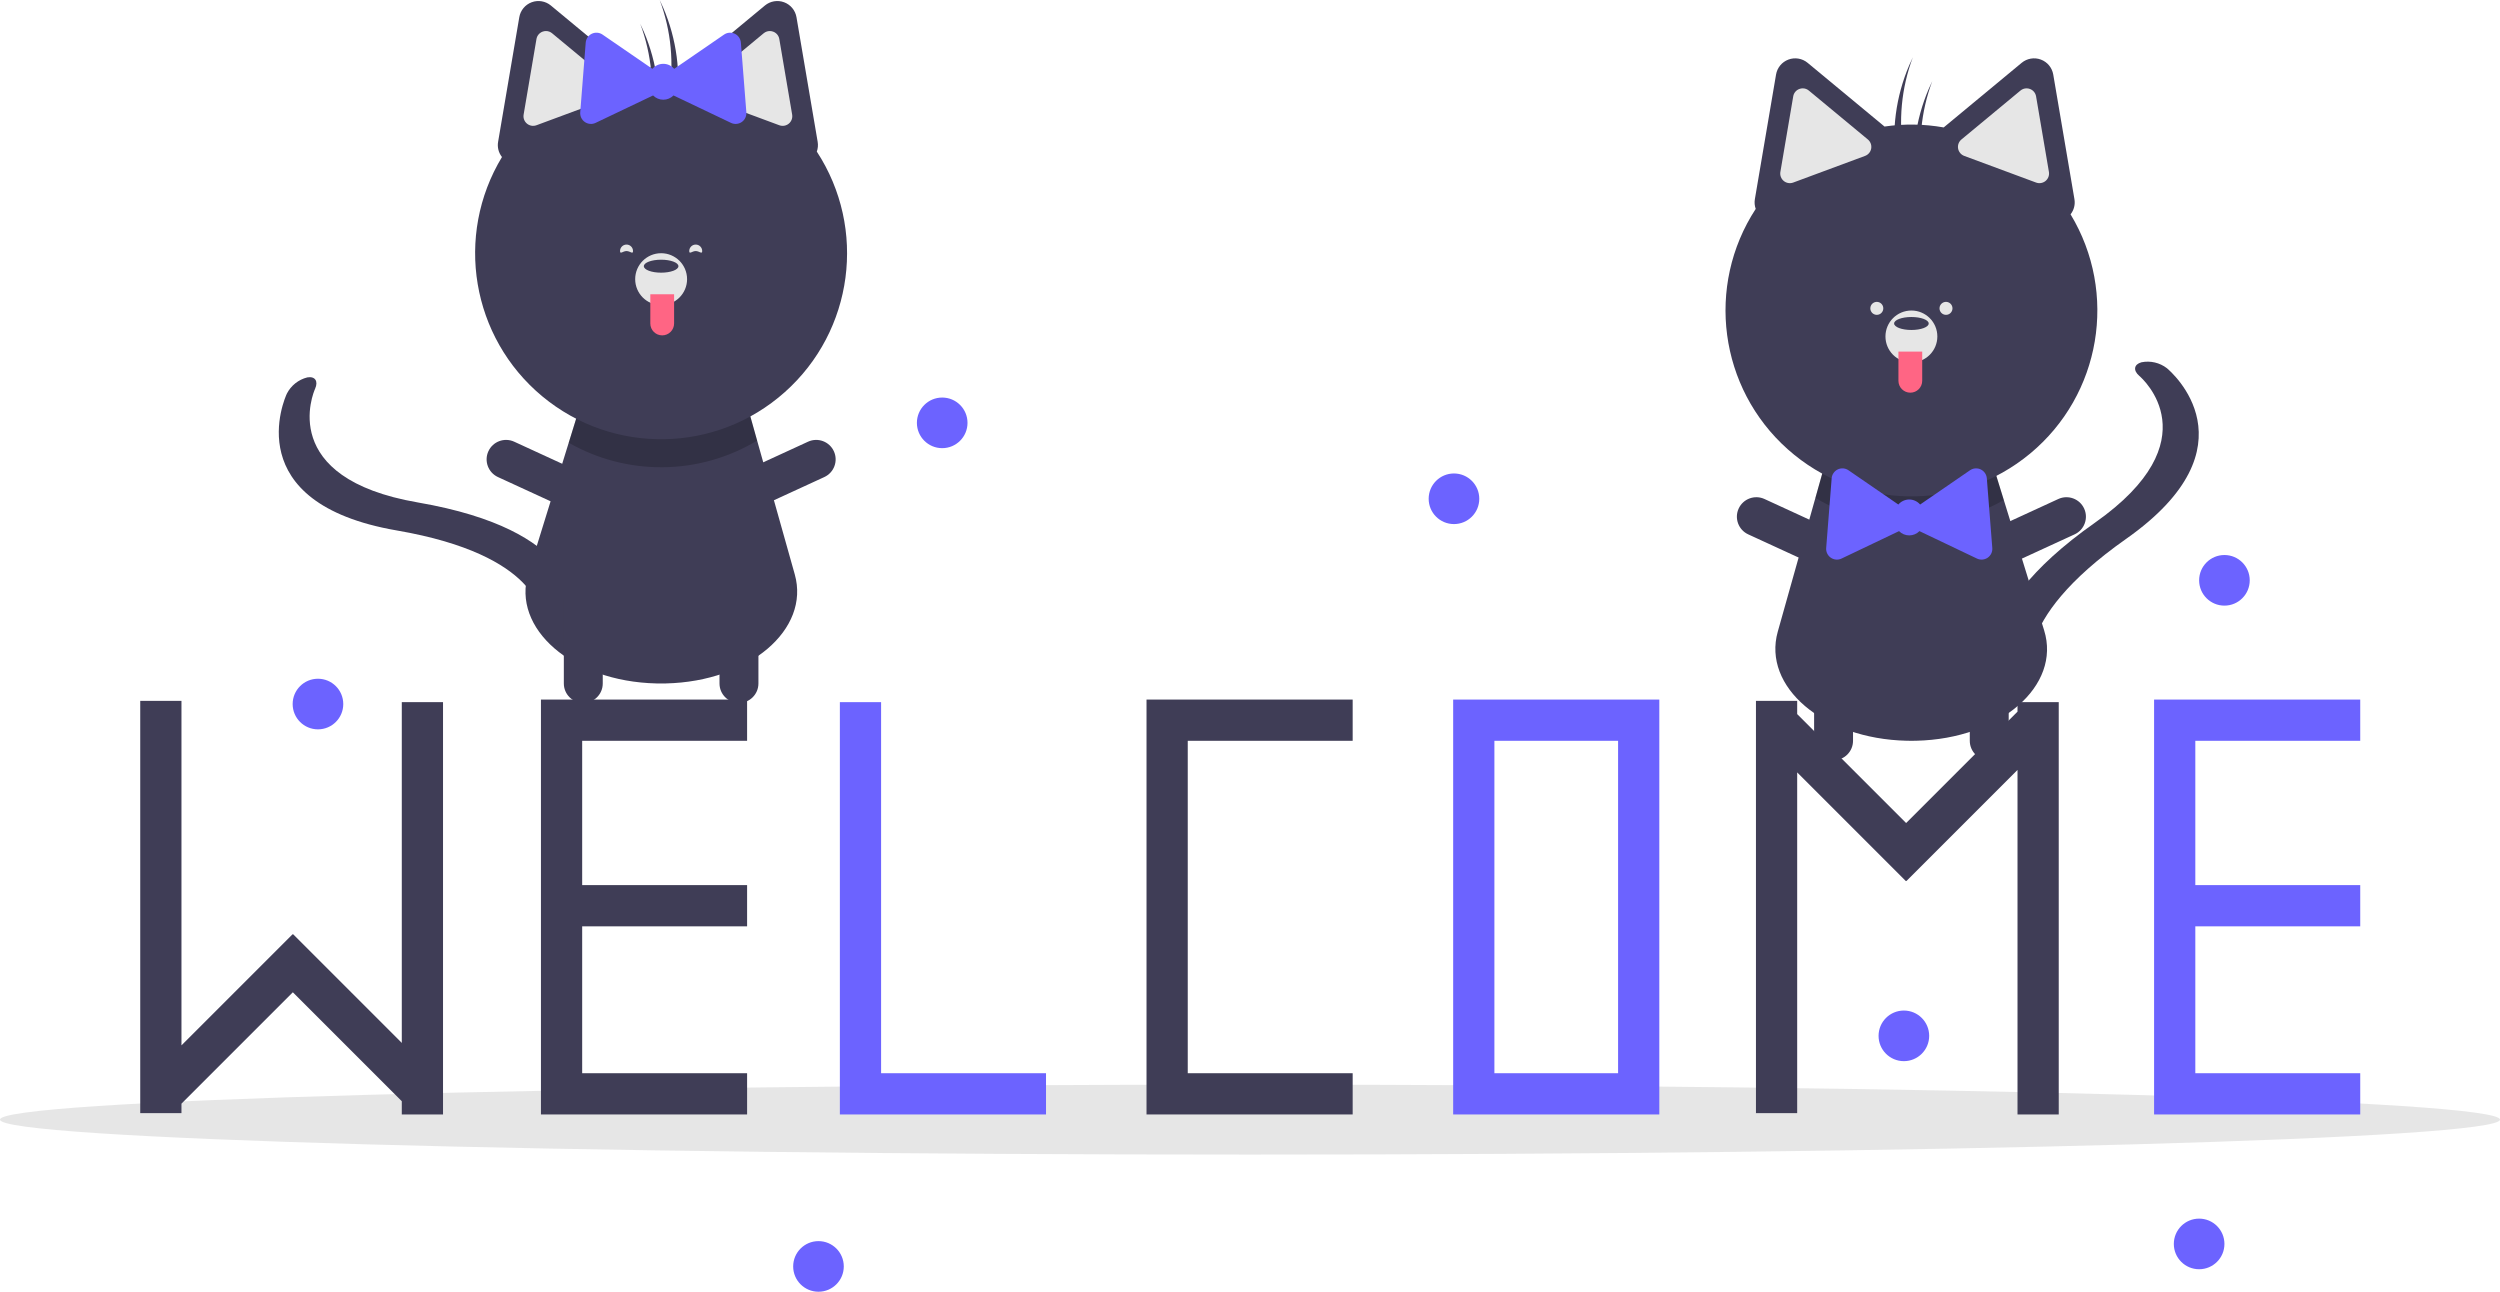
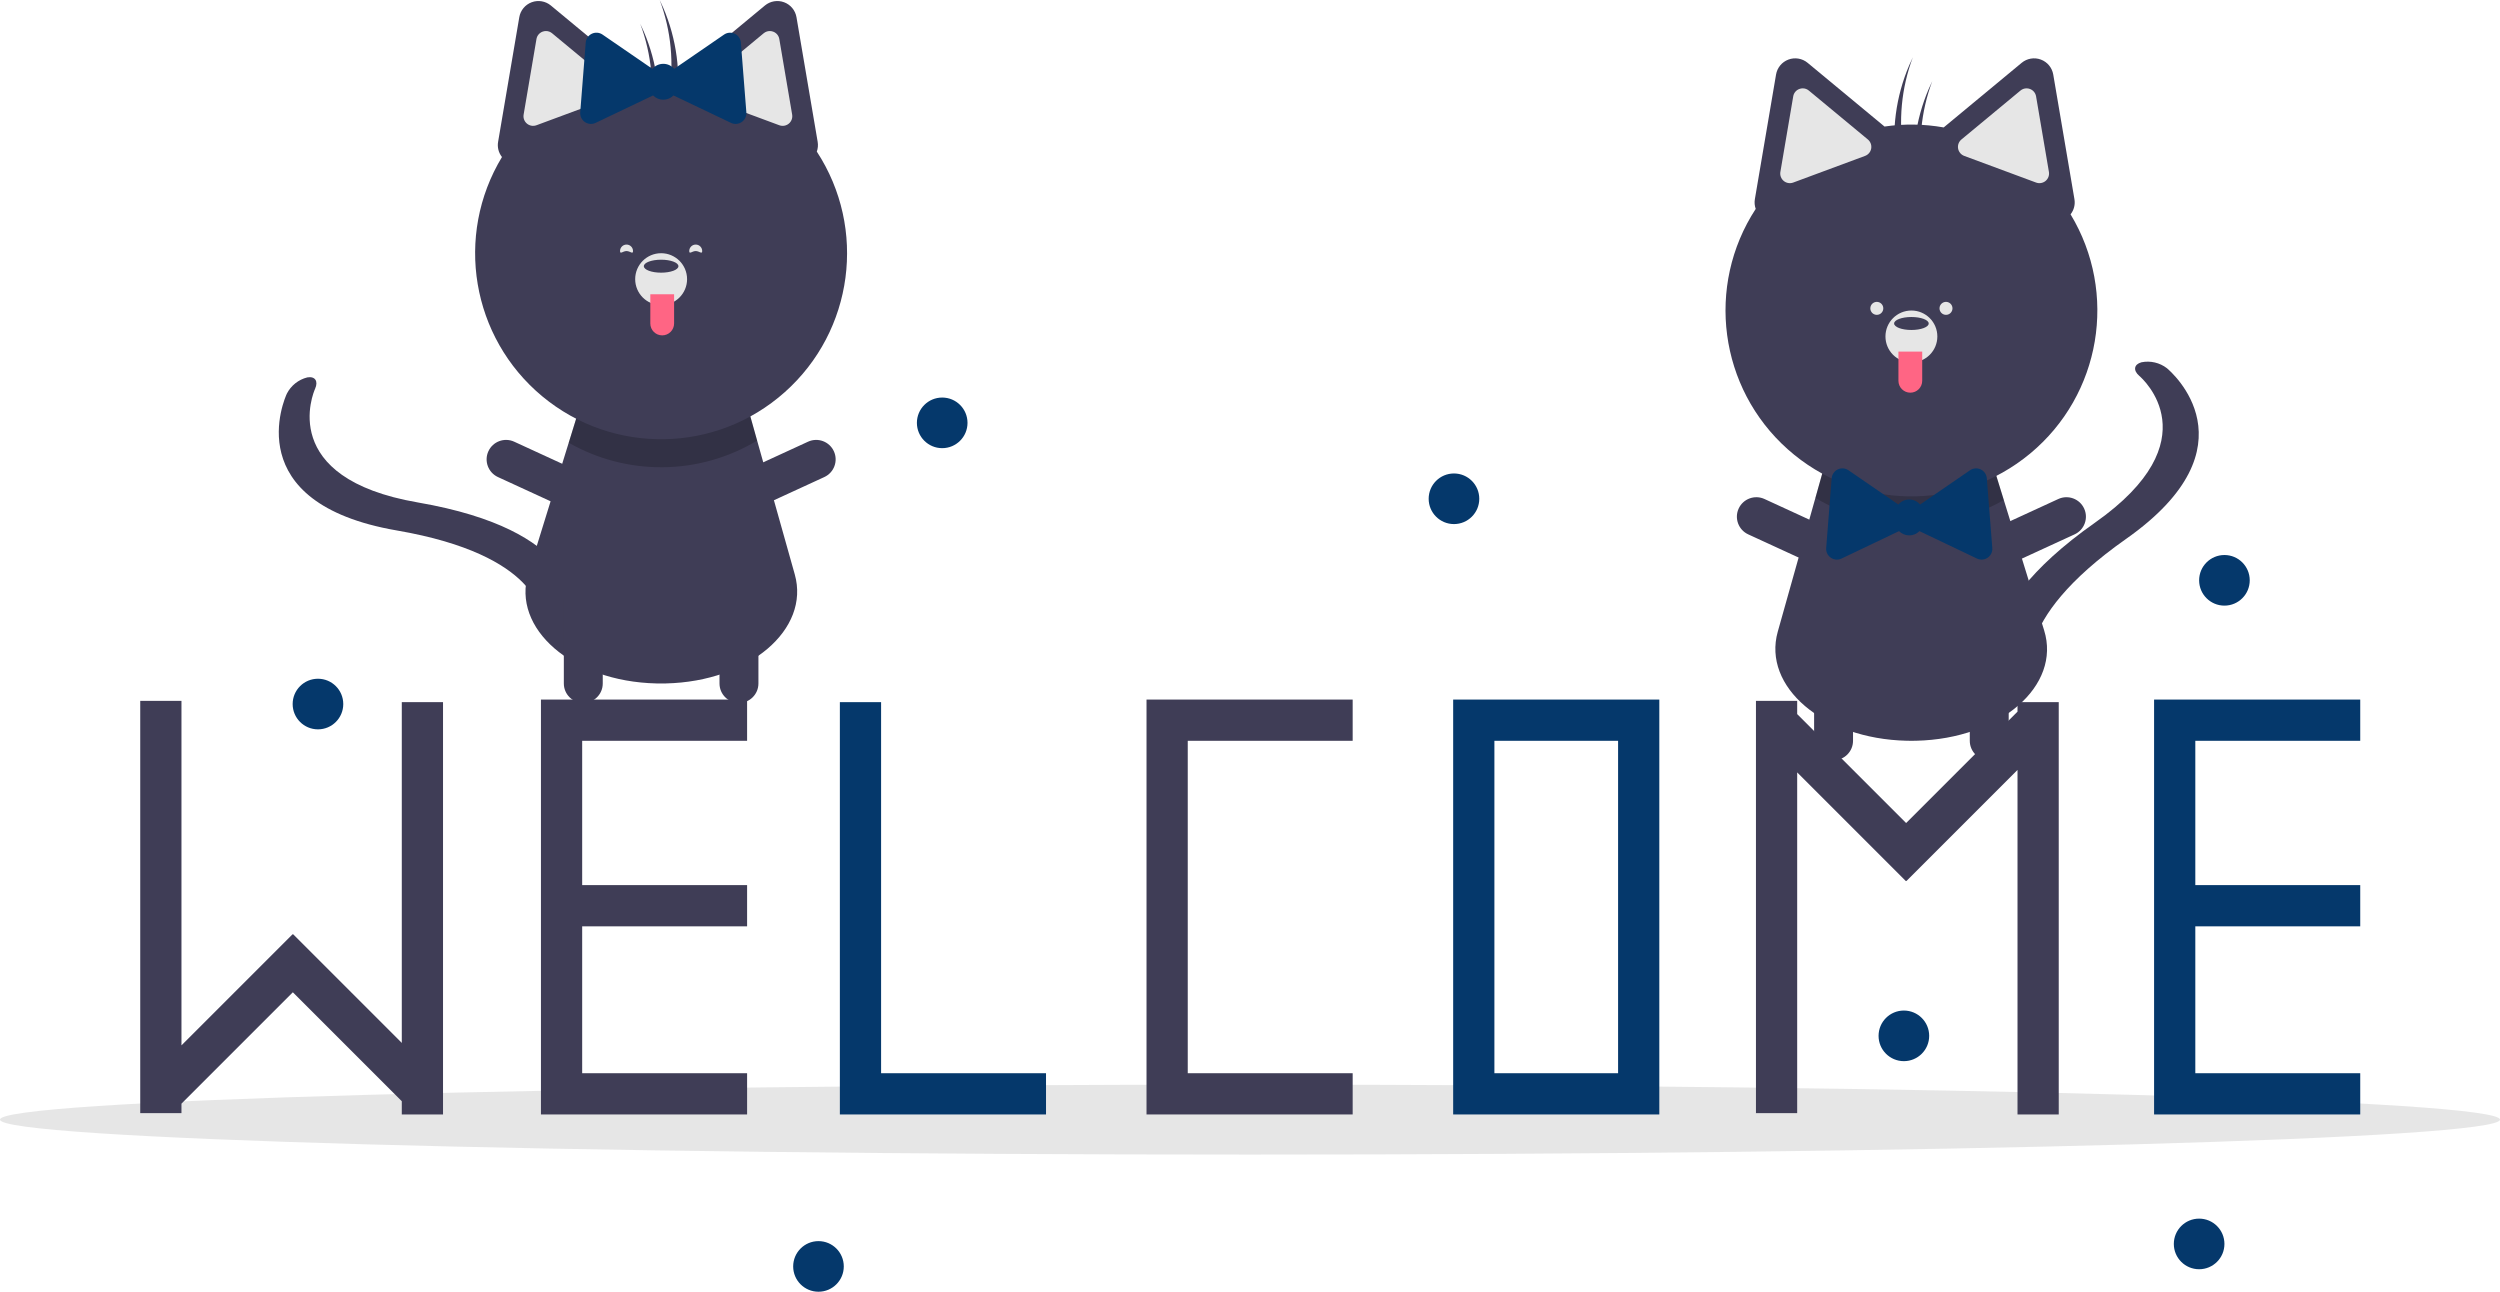
<svg xmlns="http://www.w3.org/2000/svg" id="a767eac7-073f-42f5-be07-7b01228cc98c" data-name="Layer 1" width="889.076" height="459.38" viewBox="0 0 889.076 459.38">
  <ellipse cx="444.538" cy="398.169" rx="444.538" ry="12.435" fill="#e6e6e6" />
  <path d="M836.907,483.742c-.561.008-1.123.015-1.692.015s-1.13-.008-1.692-.015c-29.757-.677-51.326-19.269-45.836-38.777l13.387-47.589,3.383-12.041,59.976,1.023,3.645,11.78,14.348,46.366C888.502,464.119,866.934,483.065,836.907,483.742Z" transform="translate(-155.4622 -220.3102)" fill="#3f3d56" />
  <path d="M868.079,398.137a66.201,66.201,0,0,1-67.004-.761l3.383-12.041,59.976,1.023Z" transform="translate(-155.4622 -220.3102)" opacity="0.2" />
  <path d="M865.548,446.544c2.591-9.656,11.106-23.585,34.987-40.38,41.648-29.294,16.803-51.259,15.727-52.18-2.258-1.93-1.925-4.098.775-4.839a11.224,11.224,0,0,1,9.034,2.103c1.348,1.115,32.459,27.683-14.537,60.734-42.295,29.75-33.302,49.169-33.199,49.355,1.133,2.077-.684,3.739-4.063,3.716s-7.039-1.723-8.176-3.797C865.856,460.818,863.135,455.533,865.548,446.544Z" transform="translate(-155.4622 -220.3102)" fill="#3f3d56" />
  <path d="M807.534,490.677a6.92,6.92,0,0,1-6.92-6.92V453.769a6.92,6.92,0,0,1,13.841,0v29.988A6.92,6.92,0,0,1,807.534,490.677Z" transform="translate(-155.4622 -220.3102)" fill="#3f3d56" />
  <path d="M813.602,419.484a6.92,6.92,0,0,1-9.179,3.394l-27.243-12.534a6.92,6.92,0,0,1,5.785-12.574l27.243,12.534A6.92,6.92,0,0,1,813.602,419.484Z" transform="translate(-155.4622 -220.3102)" fill="#3f3d56" />
  <path d="M856.829,419.484a6.92,6.92,0,0,0,9.179,3.394l27.243-12.534a6.92,6.92,0,0,0-5.785-12.574l-27.243,12.534A6.92,6.92,0,0,0,856.829,419.484Z" transform="translate(-155.4622 -220.3102)" fill="#3f3d56" />
  <path d="M862.897,490.677a6.92,6.92,0,0,0,6.92-6.92V453.769a6.92,6.92,0,1,0-13.841,0v29.988A6.92,6.92,0,0,0,862.897,490.677Z" transform="translate(-155.4622 -220.3102)" fill="#3f3d56" />
  <path d="M891.818,296.535a6.806,6.806,0,0,0,1.373-5.408l-3.766-22.157-3.766-22.157a6.913,6.913,0,0,0-11.226-4.164L857.127,256.988l-10.426,8.64a65.694,65.694,0,0,0-21.047-.317l-10.043-8.322-17.305-14.34a6.913,6.913,0,0,0-11.226,4.164l-3.766,22.157-3.766,22.157a6.844,6.844,0,0,0,.301,3.474,66.118,66.118,0,1,0,111.969,1.935Z" transform="translate(-155.4622 -220.3102)" fill="#3f3d56" />
  <path d="M796.572,251.728a3.447,3.447,0,0,0-1.202.218,3.388,3.388,0,0,0-2.184,2.635L788.618,281.451a3.423,3.423,0,0,0,4.565,3.782l25.553-9.479a3.422,3.422,0,0,0,.993-5.844l-0-.001-20.985-17.39A3.392,3.392,0,0,0,796.572,251.728Z" transform="translate(-155.4622 -220.3102)" fill="#e6e6e6" />
  <path d="M876.167,251.728a3.392,3.392,0,0,0-2.172.792l-20.986,17.391a3.422,3.422,0,0,0,.993,5.844l25.553,9.479a3.423,3.423,0,0,0,4.565-3.782l-4.567-26.87a3.388,3.388,0,0,0-2.184-2.635A3.447,3.447,0,0,0,876.167,251.728Z" transform="translate(-155.4622 -220.3102)" fill="#e6e6e6" />
  <circle cx="679.753" cy="119.658" r="9.227" fill="#e6e6e6" />
  <ellipse cx="679.753" cy="115.044" rx="6.151" ry="2.307" fill="#3f3d56" />
  <path d="M675.14,125.04H683.598a0,0,0,0,1,0,0v10.38a4.229,4.229,0,0,1-4.229,4.229h0a4.229,4.229,0,0,1-4.229-4.229V125.04a0,0,0,0,1,0,0Z" fill="#ff6584" />
  <path d="M835.729,240.69c-.444.92-.874,1.849-1.279,2.798a65.818,65.818,0,0,0-4.651,35.344c.866-1.256,1.776-2.565,2.701-3.888A65.775,65.775,0,0,1,835.729,240.69Z" transform="translate(-155.4622 -220.3102)" fill="#3f3d56" />
  <path d="M842.649,249.148c-.444.92-.874,1.849-1.279,2.798A65.818,65.818,0,0,0,836.719,287.29c.866-1.256,1.776-2.565,2.701-3.888A65.775,65.775,0,0,1,842.649,249.148Z" transform="translate(-155.4622 -220.3102)" fill="#3f3d56" />
-   <path d="M863.985,415.199l-.975-12.398-.975-12.398a3.825,3.825,0,0,0-5.98-2.853l-10.25,7.043-7.485,5.143a5.095,5.095,0,0,0-7.749,0l-7.485-5.143L812.838,387.55a3.825,3.825,0,0,0-5.98,2.853l-.975,12.398-.975,12.398a3.825,3.825,0,0,0,5.461,3.752l11.224-5.355,9.223-4.4a5.101,5.101,0,0,0,7.262,0l9.223,4.4,11.224,5.355A3.825,3.825,0,0,0,863.985,415.199Z" transform="translate(-155.4622 -220.3102)" fill="#6c63ff" />
+   <path d="M863.985,415.199l-.975-12.398-.975-12.398a3.825,3.825,0,0,0-5.98-2.853l-10.25,7.043-7.485,5.143a5.095,5.095,0,0,0-7.749,0l-7.485-5.143L812.838,387.55a3.825,3.825,0,0,0-5.98,2.853l-.975,12.398-.975,12.398a3.825,3.825,0,0,0,5.461,3.752l11.224-5.355,9.223-4.4a5.101,5.101,0,0,0,7.262,0l9.223,4.4,11.224,5.355A3.825,3.825,0,0,0,863.985,415.199Z" transform="translate(-155.4622 -220.3102)" fill="#05386b" />
  <circle cx="667.451" cy="109.662" r="2.307" fill="#e6e6e6" />
  <circle cx="692.056" cy="109.662" r="2.307" fill="#e6e6e6" />
  <path d="M388.888,463.362c.561.008,1.123.015,1.692.015s1.13-.008,1.692-.015c29.757-.677,51.326-19.269,45.836-38.777l-13.387-47.589L421.336,364.955l-59.976,1.023-3.645,11.78-14.348,46.366C337.293,443.739,358.861,462.685,388.888,463.362Z" transform="translate(-155.4622 -220.3102)" fill="#3f3d56" />
  <path d="M357.715,377.758a66.201,66.201,0,0,0,67.004-.761L421.336,364.955l-59.976,1.023Z" transform="translate(-155.4622 -220.3102)" opacity="0.2" />
  <path d="M352.962,420.524c-6.473-7.619-20.13-16.565-48.9-21.526-50.177-8.656-37.121-39.139-36.542-40.432,1.215-2.711-.014-4.527-2.771-4.041a11.224,11.224,0,0,0-7.266,5.766c-.741,1.585-17.492,38.91,39.127,48.673,50.957,8.79,51.139,30.19,51.125,30.403-.136,2.362,2.218,3.087,5.263,1.62s5.625-4.569,5.765-6.931C358.791,433.557,358.99,427.616,352.962,420.524Z" transform="translate(-155.4622 -220.3102)" fill="#3f3d56" />
  <path d="M418.261,470.298a6.92,6.92,0,0,0,6.92-6.92V433.389a6.92,6.92,0,0,0-13.841,0v29.988A6.92,6.92,0,0,0,418.261,470.298Z" transform="translate(-155.4622 -220.3102)" fill="#3f3d56" />
  <path d="M412.193,399.105a6.92,6.92,0,0,0,9.179,3.394l27.243-12.534a6.92,6.92,0,1,0-5.785-12.574l-27.243,12.534A6.92,6.92,0,0,0,412.193,399.105Z" transform="translate(-155.4622 -220.3102)" fill="#3f3d56" />
  <path d="M368.966,399.105a6.92,6.92,0,0,1-9.179,3.394l-27.243-12.534a6.92,6.92,0,1,1,5.785-12.574l27.243,12.534A6.92,6.92,0,0,1,368.966,399.105Z" transform="translate(-155.4622 -220.3102)" fill="#3f3d56" />
  <path d="M362.898,470.298a6.92,6.92,0,0,1-6.92-6.92V433.389a6.92,6.92,0,0,1,13.841,0v29.988A6.92,6.92,0,0,1,362.898,470.298Z" transform="translate(-155.4622 -220.3102)" fill="#3f3d56" />
  <path d="M445.947,274.221a6.844,6.844,0,0,0,.301-3.474l-3.766-22.157-3.766-22.157a6.913,6.913,0,0,0-11.226-4.164l-17.305,14.34L400.141,244.931a65.694,65.694,0,0,0-21.047.317l-10.426-8.64-17.305-14.34a6.913,6.913,0,0,0-11.226,4.164L336.37,248.59l-3.766,22.157a6.806,6.806,0,0,0,1.373,5.408,66.137,66.137,0,1,0,111.969-1.935Z" transform="translate(-155.4622 -220.3102)" fill="#3f3d56" />
  <path d="M427.051,232.14,406.066,249.53l-0.0.001a3.422,3.422,0,0,0,.993,5.844l25.553,9.479a3.423,3.423,0,0,0,4.565-3.782l-4.567-26.87a3.388,3.388,0,0,0-2.184-2.635,3.447,3.447,0,0,0-1.202-.218A3.392,3.392,0,0,0,427.051,232.14Z" transform="translate(-155.4622 -220.3102)" fill="#e6e6e6" />
  <path d="M348.427,231.566a3.388,3.388,0,0,0-2.184,2.635l-4.567,26.87a3.423,3.423,0,0,0,4.565,3.782l25.553-9.479a3.422,3.422,0,0,0,.993-5.844l-20.986-17.391a3.392,3.392,0,0,0-2.172-.792A3.447,3.447,0,0,0,348.427,231.566Z" transform="translate(-155.4622 -220.3102)" fill="#e6e6e6" />
  <circle cx="235.117" cy="99.278" r="9.227" fill="#e6e6e6" />
  <ellipse cx="235.117" cy="94.665" rx="6.151" ry="2.307" fill="#3f3d56" />
  <path d="M390.964,324.971h0A4.229,4.229,0,0,1,395.193,329.2v10.38a0,0,0,0,1,0,0h-8.458a0,0,0,0,1,0,0V329.2A4.229,4.229,0,0,1,390.964,324.971Z" transform="translate(626.4652 444.2411) rotate(-180)" fill="#ff6584" />
  <path d="M390.066,220.31c.444.92.874,1.849,1.279,2.798a65.818,65.818,0,0,1,4.651,35.344c-.866-1.256-1.776-2.565-2.701-3.888A65.775,65.775,0,0,0,390.066,220.31Z" transform="translate(-155.4622 -220.3102)" fill="#3f3d56" />
  <path d="M383.146,228.768c.444.92.874,1.849,1.279,2.798a65.818,65.818,0,0,1,4.651,35.344c-.866-1.256-1.776-2.565-2.701-3.888A65.775,65.775,0,0,0,383.146,228.768Z" transform="translate(-155.4622 -220.3102)" fill="#3f3d56" />
-   <path d="M361.81,260.258l.975-12.398.975-12.398a3.825,3.825,0,0,1,5.98-2.853l10.25,7.043,7.485,5.143a5.095,5.095,0,0,1,7.749,0l7.485-5.143,10.25-7.043a3.825,3.825,0,0,1,5.98,2.853l.975,12.398.975,12.398a3.825,3.825,0,0,1-5.461,3.752L404.202,258.655l-9.223-4.4a5.101,5.101,0,0,1-7.262,0l-9.223,4.4L367.27,264.01A3.825,3.825,0,0,1,361.81,260.258Z" transform="translate(-155.4622 -220.3102)" fill="#6c63ff" />
+   <path d="M361.81,260.258l.975-12.398.975-12.398a3.825,3.825,0,0,1,5.98-2.853l10.25,7.043,7.485,5.143a5.095,5.095,0,0,1,7.749,0l7.485-5.143,10.25-7.043a3.825,3.825,0,0,1,5.98,2.853l.975,12.398.975,12.398a3.825,3.825,0,0,1-5.461,3.752L404.202,258.655l-9.223-4.4a5.101,5.101,0,0,1-7.262,0l-9.223,4.4L367.27,264.01A3.825,3.825,0,0,1,361.81,260.258Z" transform="translate(-155.4622 -220.3102)" fill="#05386b" />
  <path d="M400.575,309.592c0,1.274,1.033,0,2.307,0s2.307,1.274,2.307,0a2.307,2.307,0,0,0-4.614,0Z" transform="translate(-155.4622 -220.3102)" fill="#e6e6e6" />
  <path d="M380.583,309.592c0,1.274-1.033,0-2.307,0s-2.307,1.274-2.307,0a2.307,2.307,0,0,1,4.614,0Z" transform="translate(-155.4622 -220.3102)" fill="#e6e6e6" />
  <polygon points="481.05 263.451 481.05 248.788 407.736 248.788 407.736 249.705 407.736 263.451 407.736 381.67 407.736 396.333 422.399 396.333 481.05 396.333 481.05 381.67 422.399 381.67 422.399 263.451 481.05 263.451" fill="#3f3d56" />
-   <path d="M672.253,469.099V616.643h73.314V469.099Zm58.651,132.882h-43.988V483.761h43.988Z" transform="translate(-155.4622 -220.3102)" fill="#6c63ff" />
-   <polygon points="313.344 381.67 313.344 249.705 298.681 249.705 298.681 381.67 298.681 396.333 313.344 396.333 371.995 396.333 371.995 381.67 313.344 381.67" fill="#6c63ff" />
+   <path d="M672.253,469.099V616.643h73.314V469.099Zm58.651,132.882h-43.988V483.761h43.988Z" transform="translate(-155.4622 -220.3102)" fill="#05386b" />
+   <polygon points="313.344 381.67 313.344 249.705 298.681 249.705 298.681 381.67 298.681 396.333 313.344 396.333 371.995 396.333 371.995 381.67 313.344 381.67" fill="#05386b" />
  <polygon points="265.69 263.451 265.69 248.788 192.376 248.788 192.376 249.705 192.376 263.451 192.376 314.771 192.376 329.434 192.376 381.67 192.376 396.333 207.039 396.333 265.69 396.333 265.69 381.67 207.039 381.67 207.039 329.434 265.69 329.434 265.69 314.771 207.039 314.771 207.039 263.451 265.69 263.451" fill="#3f3d56" />
-   <polygon points="839.372 263.451 839.372 248.788 766.058 248.788 766.058 249.705 766.058 263.451 766.058 314.771 766.058 329.434 766.058 381.67 766.058 396.333 780.721 396.333 839.372 396.333 839.372 381.67 780.721 381.67 780.721 329.434 839.372 329.434 839.372 314.771 780.721 314.771 780.721 263.451 839.372 263.451" fill="#6c63ff" />
+   <polygon points="839.372 263.451 839.372 248.788 766.058 248.788 766.058 249.705 766.058 263.451 766.058 314.771 766.058 329.434 766.058 381.67 766.058 396.333 780.721 396.333 839.372 396.333 839.372 381.67 780.721 381.67 780.721 329.434 839.372 329.434 839.372 314.771 780.721 314.771 780.721 263.451 839.372 263.451" fill="#05386b" />
  <polygon points="142.889 249.705 142.889 370.89 104.228 332.23 104.14 332.319 104.058 332.237 64.535 371.76 64.535 249.247 49.872 249.247 49.872 395.875 64.535 395.875 64.535 392.496 104.147 352.884 142.889 391.627 142.889 396.333 157.552 396.333 157.552 249.705 142.889 249.705" fill="#3f3d56" />
  <polygon points="717.488 249.705 717.488 253.083 677.876 292.695 639.133 253.953 639.133 249.247 624.47 249.247 624.47 395.875 639.133 395.875 639.133 274.689 677.794 313.35 677.883 313.261 677.964 313.342 717.488 273.819 717.488 396.333 732.15 396.333 732.15 249.705 717.488 249.705" fill="#3f3d56" />
-   <circle cx="335.076" cy="150.38" r="9" fill="#6c63ff" />
-   <circle cx="113.076" cy="250.38" r="9" fill="#6c63ff" />
-   <circle cx="291.076" cy="450.38" r="9" fill="#6c63ff" />
-   <circle cx="517.076" cy="177.38" r="9" fill="#6c63ff" />
-   <circle cx="782.076" cy="442.38" r="9" fill="#6c63ff" />
-   <circle cx="791.076" cy="206.38" r="9" fill="#6c63ff" />
-   <circle cx="677.076" cy="368.38" r="9" fill="#6c63ff" />
+   <circle cx="335.076" cy="150.38" r="9" fill="#05386b" />
+   <circle cx="113.076" cy="250.38" r="9" fill="#05386b" />
+   <circle cx="291.076" cy="450.38" r="9" fill="#05386b" />
+   <circle cx="517.076" cy="177.38" r="9" fill="#05386b" />
+   <circle cx="782.076" cy="442.38" r="9" fill="#05386b" />
+   <circle cx="791.076" cy="206.38" r="9" fill="#05386b" />
+   <circle cx="677.076" cy="368.38" r="9" fill="#05386b" />
</svg>
